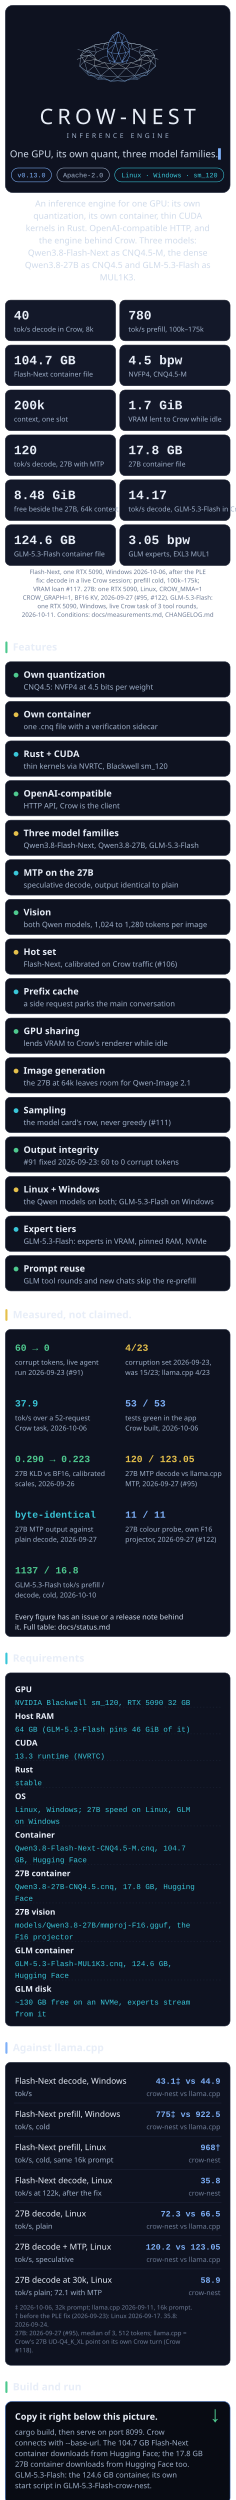
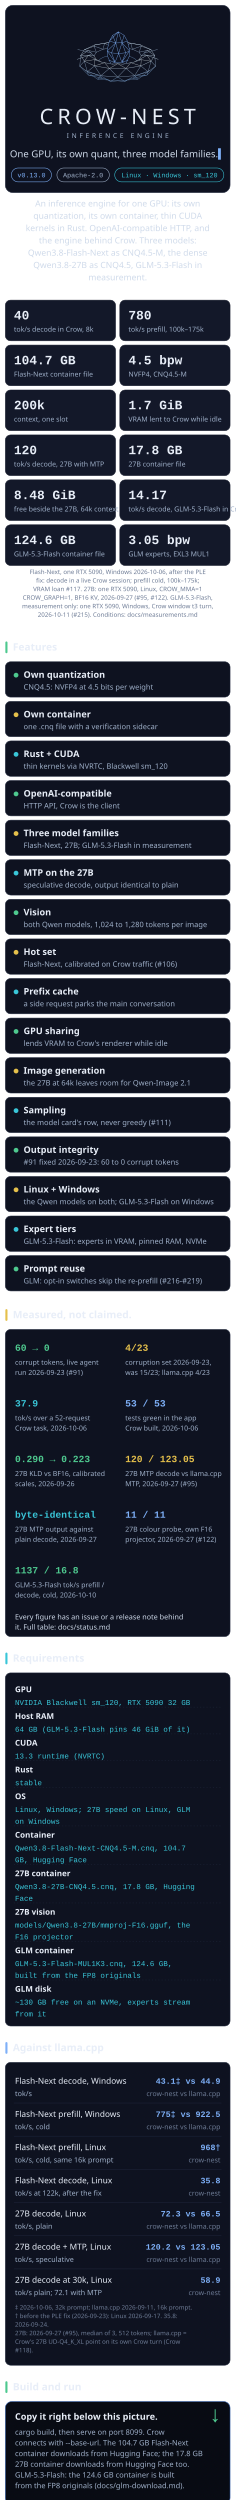
<svg xmlns="http://www.w3.org/2000/svg" viewBox="0 0 440 4673" width="440" height="4673" role="img" aria-label="crow-nest: one GPU, its own quant, three model families. Features, measurements, requirements.">
  <rect x="10" y="10" width="420" height="350" rx="14" fill="#0e1220" stroke="#1c2438" />
  <svg x="110" y="-4" width="220" height="220" viewBox="0 0 1024 1024">
    <defs>
      <clipPath id="noegg">
        <path clip-rule="evenodd" d="M0 0H1024V1024H0ZM518.0 295.0 568.2 326.0 595.7 375.6 612.5 437.6 612.7 505.8 583.0 574.0 518.0 605.0 453.0 574.0 423.3 505.8 423.5 437.6 440.3 375.6 467.8 326.0Z" />
      </clipPath>
      <clipPath id="abovefront">
        <path d="M0 0H1024V479L774.0 479.0L767.4 500.0L716.8 537.8L625.7 564.0L512.0 573.3L398.3 564.0L307.2 537.8L256.6 500.0L250.0 479.0L0 479Z" />
      </clipPath>
    </defs>
    <g fill="none" stroke-width="3" stroke-linejoin="round" stroke-linecap="round">
      <path stroke="#6789b2" clip-path="url(#noegg)" d="M346 548 360 532 386 517 422 506 465 499 512 497 559 499 602 506 638 517 664 532 678 548" />
      <path stroke="#acbece" d="M718 505 767 500 698 537M698 537 717 538 640 563M640 563 626 564 558 577M558 577 512 573 466 577M466 577 398 564 384 563M384 563 307 538 326 537M326 537 257 500 306 505" />
      <path stroke="#90a7c2" clip-path="url(#noegg)" d="M306 505 257 458 326 473M326 473 307 420 384 447M384 447 398 394 466 433M466 433 512 385 558 433M558 433 626 394 640 447M640 447 717 420 698 473M698 473 767 458 718 505" />
      <path stroke="#b9c0c4" d="M767 500 802 551 717 538M717 538 713 592 626 564M626 564 584 614 512 573M512 573 440 614 398 564M398 564 311 592 307 538M307 538 222 551 257 500" />
      <path stroke="#acbece" clip-path="url(#noegg)" d="M257 500 190 501 257 458M257 458 222 451 307 420M307 420 311 410 398 394M398 394 440 388 512 385M512 385 584 388 626 394M626 394 713 410 717 420M717 420 802 451 767 458M767 458 834 501 767 500" />
      <path stroke="#90a7c2" d="M834 501 842 594 802 551M802 551 776 643 713 592M713 592 659 677 584 614M584 614 512 689 440 614M440 614 365 677 311 592M311 592 248 643 222 551M222 551 182 594 190 501" />
      <path stroke="#6789b2" d="M842 594 766 673 776 643M776 643 688 708 659 677M659 677 575 728 512 689M512 689 449 728 365 677M365 677 336 708 248 643M248 643 258 673 182 594M794 629 678 675 766 673M766 673 645 699 688 708M688 708 586 716 575 728M575 728 512 722 449 728M449 728 438 716 336 708M336 708 379 699 258 673M258 673 346 675 230 629" />
      <path stroke="#90a7c2" clip-path="url(#noegg)" d="M306 505 326 473 384 447 466 433 558 433 640 447 698 473 718 505" />
      <path stroke="#b9c0c4" clip-path="url(#abovefront)" d="M718 505 698 537 640 563 558 577 466 577 384 563 326 537 306 505" />
      <path stroke="#acbece" clip-path="url(#noegg)" d="M190 501 222 451 311 410 440 388 584 388 713 410 802 451 834 501" />
      <path stroke="#acbece" d="M834 501 802 551 713 592 584 614 440 614 311 592 222 551 190 501" />
      <path stroke="#90a7c2" d="M842 594 776 643 659 677 512 689 365 677 248 643 182 594" />
      <path stroke="#6789b2" d="M678 675 645 699 586 716 512 722 438 716 379 699 346 675" />
      <path stroke="#7eb0f8" clip-path="url(#abovefront)" d="M440 376 495 392 549 391 596 376M421 462 458 479 520 484 582 478 615 462M434 543 489 560 548 560 602 543M440 376 518 295 495 392M518 295 549 391M468 326 495 392M568 326 549 391M421 462 495 392 458 479M495 392 520 484 549 391 582 478M549 391 615 462M458 479 489 560 520 484 548 560 582 478M421 462 489 560M615 462 548 560M489 560 453 574M548 560 583 574M518 295 568 326 596 376 612 438 613 506 583 574 518 605 453 574 423 506 424 438 440 376 468 326 518 295" />
      <path stroke="#acbece" d="M742 492 865 535" />
      <path stroke="#90a7c2" clip-path="url(#noegg)" d="M741 480 859 449" />
      <path stroke="#acbece" d="M282 492 159 535" />
      <path stroke="#90a7c2" clip-path="url(#noegg)" d="M283 480 164 449" />
    </g>
  </svg>
  <text x="220.0" y="232" font-family="-apple-system,BlinkMacSystemFont,'Segoe UI','Noto Sans',Helvetica,Arial,sans-serif" font-size="40" font-weight="300" fill="#e8eef8" text-anchor="middle" letter-spacing="8">CROW-NEST</text>
  <text x="220.0" y="258" font-family="-apple-system,BlinkMacSystemFont,'Segoe UI','Noto Sans',Helvetica,Arial,sans-serif" font-size="12.5" font-weight="400" fill="#9fb0c9" text-anchor="middle" letter-spacing="5">INFERENCE ENGINE</text>
  <text x="220.0" y="294" text-anchor="middle" font-family="-apple-system,BlinkMacSystemFont,'Segoe UI','Noto Sans',Helvetica,Arial,sans-serif" font-size="18" fill="#cfdaea">One GPU, its own quant, three model families.<tspan fill="#7eb0f8">▍<animate attributeName="opacity" values="1;1;0;0" keyTimes="0;.5;.5;1" dur="1.1s" repeatCount="indefinite" />
    </tspan>
  </text>
  <rect x="21.2" y="314" width="75" height="26" rx="13" fill="none" stroke="#7eb0f8" />
  <text x="58.8" y="331.5" font-family="ui-monospace,SFMono-Regular,'SF Mono',Menlo,Consolas,'Liberation Mono',monospace" font-size="12.5" font-weight="400" fill="#7eb0f8" text-anchor="middle" letter-spacing="0">v0.13.0</text>
  <rect x="106.4" y="314" width="98" height="26" rx="13" fill="none" stroke="#9fb0c9" />
  <text x="155.4" y="331.5" font-family="ui-monospace,SFMono-Regular,'SF Mono',Menlo,Consolas,'Liberation Mono',monospace" font-size="12.5" font-weight="400" fill="#9fb0c9" text-anchor="middle" letter-spacing="0">Apache-2.0</text>
  <rect x="214.4" y="314" width="204" height="26" rx="13" fill="none" stroke="#39c6d8" />
  <text x="316.6" y="331.5" font-family="ui-monospace,SFMono-Regular,'SF Mono',Menlo,Consolas,'Liberation Mono',monospace" font-size="12.5" font-weight="400" fill="#39c6d8" text-anchor="middle" letter-spacing="0">Linux · Windows · sm_120</text>
  <text x="220.0" y="386" font-family="-apple-system,BlinkMacSystemFont,'Segoe UI','Noto Sans',Helvetica,Arial,sans-serif" font-size="16" font-weight="400" fill="#cfdaea" text-anchor="middle" letter-spacing="0">An inference engine for one GPU: its own</text>
  <text x="220.0" y="409" font-family="-apple-system,BlinkMacSystemFont,'Segoe UI','Noto Sans',Helvetica,Arial,sans-serif" font-size="16" font-weight="400" fill="#cfdaea" text-anchor="middle" letter-spacing="0">quantization, its own container, thin CUDA</text>
  <text x="220.0" y="432" font-family="-apple-system,BlinkMacSystemFont,'Segoe UI','Noto Sans',Helvetica,Arial,sans-serif" font-size="16" font-weight="400" fill="#cfdaea" text-anchor="middle" letter-spacing="0">kernels in Rust. OpenAI-compatible HTTP, and</text>
  <text x="220.0" y="455" font-family="-apple-system,BlinkMacSystemFont,'Segoe UI','Noto Sans',Helvetica,Arial,sans-serif" font-size="16" font-weight="400" fill="#cfdaea" text-anchor="middle" letter-spacing="0">the engine behind Crow. Three models:</text>
  <text x="220.0" y="478" font-family="-apple-system,BlinkMacSystemFont,'Segoe UI','Noto Sans',Helvetica,Arial,sans-serif" font-size="16" font-weight="400" fill="#cfdaea" text-anchor="middle" letter-spacing="0">Qwen3.8-Flash-Next as CNQ4.5-M, the dense</text>
-   <text x="220.0" y="501" font-family="-apple-system,BlinkMacSystemFont,'Segoe UI','Noto Sans',Helvetica,Arial,sans-serif" font-size="16" font-weight="400" fill="#cfdaea" text-anchor="middle" letter-spacing="0">Qwen3.8-27B as CNQ4.5 and GLM-5.3-Flash as</text>
-   <text x="220.0" y="524" font-family="-apple-system,BlinkMacSystemFont,'Segoe UI','Noto Sans',Helvetica,Arial,sans-serif" font-size="16" font-weight="400" fill="#cfdaea" text-anchor="middle" letter-spacing="0">MUL1K3.</text>
+   <text x="220.0" y="501" font-family="-apple-system,BlinkMacSystemFont,'Segoe UI','Noto Sans',Helvetica,Arial,sans-serif" font-size="16" font-weight="400" fill="#cfdaea" text-anchor="middle" letter-spacing="0">Qwen3.8-27B as CNQ4.5, GLM-5.3-Flash in</text>
+   <text x="220.0" y="524" font-family="-apple-system,BlinkMacSystemFont,'Segoe UI','Noto Sans',Helvetica,Arial,sans-serif" font-size="16" font-weight="400" fill="#cfdaea" text-anchor="middle" letter-spacing="0">measurement.</text>
  <rect x="10" y="561" width="206" height="76" rx="10" fill="#131829" stroke="#131829" />
  <text x="26" y="597" font-family="ui-monospace,SFMono-Regular,'SF Mono',Menlo,Consolas,'Liberation Mono',monospace" font-size="24" font-weight="600" fill="#e8eef8" text-anchor="start" letter-spacing="0">40</text>
  <text x="26" y="620" font-family="-apple-system,BlinkMacSystemFont,'Segoe UI','Noto Sans',Helvetica,Arial,sans-serif" font-size="13" font-weight="400" fill="#9fb0c9" text-anchor="start" letter-spacing="0">tok/s decode in Crow, 8k</text>
  <rect x="224" y="561" width="206" height="76" rx="10" fill="#131829" stroke="#131829" />
  <text x="240" y="597" font-family="ui-monospace,SFMono-Regular,'SF Mono',Menlo,Consolas,'Liberation Mono',monospace" font-size="24" font-weight="600" fill="#e8eef8" text-anchor="start" letter-spacing="0">780</text>
  <text x="240" y="620" font-family="-apple-system,BlinkMacSystemFont,'Segoe UI','Noto Sans',Helvetica,Arial,sans-serif" font-size="13" font-weight="400" fill="#9fb0c9" text-anchor="start" letter-spacing="0">tok/s prefill, 100k–175k</text>
  <rect x="10" y="645" width="206" height="76" rx="10" fill="#131829" stroke="#131829" />
  <text x="26" y="681" font-family="ui-monospace,SFMono-Regular,'SF Mono',Menlo,Consolas,'Liberation Mono',monospace" font-size="24" font-weight="600" fill="#e8eef8" text-anchor="start" letter-spacing="0">104.7 GB</text>
  <text x="26" y="704" font-family="-apple-system,BlinkMacSystemFont,'Segoe UI','Noto Sans',Helvetica,Arial,sans-serif" font-size="13" font-weight="400" fill="#9fb0c9" text-anchor="start" letter-spacing="0">Flash-Next container file</text>
  <rect x="224" y="645" width="206" height="76" rx="10" fill="#131829" stroke="#131829" />
  <text x="240" y="681" font-family="ui-monospace,SFMono-Regular,'SF Mono',Menlo,Consolas,'Liberation Mono',monospace" font-size="24" font-weight="600" fill="#e8eef8" text-anchor="start" letter-spacing="0">4.5 bpw</text>
  <text x="240" y="704" font-family="-apple-system,BlinkMacSystemFont,'Segoe UI','Noto Sans',Helvetica,Arial,sans-serif" font-size="13" font-weight="400" fill="#9fb0c9" text-anchor="start" letter-spacing="0">NVFP4, CNQ4.5-M</text>
  <rect x="10" y="729" width="206" height="76" rx="10" fill="#131829" stroke="#131829" />
  <text x="26" y="765" font-family="ui-monospace,SFMono-Regular,'SF Mono',Menlo,Consolas,'Liberation Mono',monospace" font-size="24" font-weight="600" fill="#e8eef8" text-anchor="start" letter-spacing="0">200k</text>
  <text x="26" y="788" font-family="-apple-system,BlinkMacSystemFont,'Segoe UI','Noto Sans',Helvetica,Arial,sans-serif" font-size="13" font-weight="400" fill="#9fb0c9" text-anchor="start" letter-spacing="0">context, one slot</text>
  <rect x="224" y="729" width="206" height="76" rx="10" fill="#131829" stroke="#131829" />
  <text x="240" y="765" font-family="ui-monospace,SFMono-Regular,'SF Mono',Menlo,Consolas,'Liberation Mono',monospace" font-size="24" font-weight="600" fill="#e8eef8" text-anchor="start" letter-spacing="0">1.7 GiB</text>
  <text x="240" y="788" font-family="-apple-system,BlinkMacSystemFont,'Segoe UI','Noto Sans',Helvetica,Arial,sans-serif" font-size="13" font-weight="400" fill="#9fb0c9" text-anchor="start" letter-spacing="0">VRAM lent to Crow while idle</text>
  <rect x="10" y="813" width="206" height="76" rx="10" fill="#131829" stroke="#131829" />
  <text x="26" y="849" font-family="ui-monospace,SFMono-Regular,'SF Mono',Menlo,Consolas,'Liberation Mono',monospace" font-size="24" font-weight="600" fill="#e8eef8" text-anchor="start" letter-spacing="0">120</text>
  <text x="26" y="872" font-family="-apple-system,BlinkMacSystemFont,'Segoe UI','Noto Sans',Helvetica,Arial,sans-serif" font-size="13" font-weight="400" fill="#9fb0c9" text-anchor="start" letter-spacing="0">tok/s decode, 27B with MTP</text>
  <rect x="224" y="813" width="206" height="76" rx="10" fill="#131829" stroke="#131829" />
  <text x="240" y="849" font-family="ui-monospace,SFMono-Regular,'SF Mono',Menlo,Consolas,'Liberation Mono',monospace" font-size="24" font-weight="600" fill="#e8eef8" text-anchor="start" letter-spacing="0">17.8 GB</text>
  <text x="240" y="872" font-family="-apple-system,BlinkMacSystemFont,'Segoe UI','Noto Sans',Helvetica,Arial,sans-serif" font-size="13" font-weight="400" fill="#9fb0c9" text-anchor="start" letter-spacing="0">27B container file</text>
  <rect x="10" y="897" width="206" height="76" rx="10" fill="#131829" stroke="#131829" />
  <text x="26" y="933" font-family="ui-monospace,SFMono-Regular,'SF Mono',Menlo,Consolas,'Liberation Mono',monospace" font-size="24" font-weight="600" fill="#e8eef8" text-anchor="start" letter-spacing="0">8.48 GiB</text>
  <text x="26" y="956" font-family="-apple-system,BlinkMacSystemFont,'Segoe UI','Noto Sans',Helvetica,Arial,sans-serif" font-size="13" font-weight="400" fill="#9fb0c9" text-anchor="start" letter-spacing="0">free beside the 27B, 64k context</text>
  <rect x="224" y="897" width="206" height="76" rx="10" fill="#131829" stroke="#131829" />
  <text x="240" y="933" font-family="ui-monospace,SFMono-Regular,'SF Mono',Menlo,Consolas,'Liberation Mono',monospace" font-size="24" font-weight="600" fill="#e8eef8" text-anchor="start" letter-spacing="0">14.17</text>
  <text x="240" y="956" font-family="-apple-system,BlinkMacSystemFont,'Segoe UI','Noto Sans',Helvetica,Arial,sans-serif" font-size="13" font-weight="400" fill="#9fb0c9" text-anchor="start" letter-spacing="0">tok/s decode, GLM-5.3-Flash in Crow</text>
  <rect x="10" y="981" width="206" height="76" rx="10" fill="#131829" stroke="#131829" />
  <text x="26" y="1017" font-family="ui-monospace,SFMono-Regular,'SF Mono',Menlo,Consolas,'Liberation Mono',monospace" font-size="24" font-weight="600" fill="#e8eef8" text-anchor="start" letter-spacing="0">124.6 GB</text>
  <text x="26" y="1040" font-family="-apple-system,BlinkMacSystemFont,'Segoe UI','Noto Sans',Helvetica,Arial,sans-serif" font-size="13" font-weight="400" fill="#9fb0c9" text-anchor="start" letter-spacing="0">GLM-5.3-Flash container file</text>
  <rect x="224" y="981" width="206" height="76" rx="10" fill="#131829" stroke="#131829" />
  <text x="240" y="1017" font-family="ui-monospace,SFMono-Regular,'SF Mono',Menlo,Consolas,'Liberation Mono',monospace" font-size="24" font-weight="600" fill="#e8eef8" text-anchor="start" letter-spacing="0">3.05 bpw</text>
  <text x="240" y="1040" font-family="-apple-system,BlinkMacSystemFont,'Segoe UI','Noto Sans',Helvetica,Arial,sans-serif" font-size="13" font-weight="400" fill="#9fb0c9" text-anchor="start" letter-spacing="0">GLM experts, EXL3 MUL1</text>
  <text x="220.0" y="1073" font-family="-apple-system,BlinkMacSystemFont,'Segoe UI','Noto Sans',Helvetica,Arial,sans-serif" font-size="11.5" font-weight="400" fill="#6d7b95" text-anchor="middle" letter-spacing="0">Flash-Next, one RTX 5090, Windows 2026-10-06, after the PLE</text>
  <text x="220.0" y="1089" font-family="-apple-system,BlinkMacSystemFont,'Segoe UI','Noto Sans',Helvetica,Arial,sans-serif" font-size="11.5" font-weight="400" fill="#6d7b95" text-anchor="middle" letter-spacing="0">fix: decode in a live Crow session; prefill cold, 100k–175k;</text>
  <text x="220.0" y="1105" font-family="-apple-system,BlinkMacSystemFont,'Segoe UI','Noto Sans',Helvetica,Arial,sans-serif" font-size="11.5" font-weight="400" fill="#6d7b95" text-anchor="middle" letter-spacing="0">VRAM loan #117. 27B: one RTX 5090, Linux, CROW_MMA=1</text>
-   <text x="220.0" y="1121" font-family="-apple-system,BlinkMacSystemFont,'Segoe UI','Noto Sans',Helvetica,Arial,sans-serif" font-size="11.5" font-weight="400" fill="#6d7b95" text-anchor="middle" letter-spacing="0">CROW_GRAPH=1, BF16 KV, 2026-09-27 (#95, #122). GLM-5.3-Flash:</text>
-   <text x="220.0" y="1137" font-family="-apple-system,BlinkMacSystemFont,'Segoe UI','Noto Sans',Helvetica,Arial,sans-serif" font-size="11.5" font-weight="400" fill="#6d7b95" text-anchor="middle" letter-spacing="0">one RTX 5090, Windows, live Crow task of 3 tool rounds,</text>
-   <text x="220.0" y="1153" font-family="-apple-system,BlinkMacSystemFont,'Segoe UI','Noto Sans',Helvetica,Arial,sans-serif" font-size="11.5" font-weight="400" fill="#6d7b95" text-anchor="middle" letter-spacing="0">2026-10-11. Conditions: docs/measurements.md, CHANGELOG.md</text>
+   <text x="220.0" y="1121" font-family="-apple-system,BlinkMacSystemFont,'Segoe UI','Noto Sans',Helvetica,Arial,sans-serif" font-size="11.5" font-weight="400" fill="#6d7b95" text-anchor="middle" letter-spacing="0">CROW_GRAPH=1, BF16 KV, 2026-09-27 (#95, #122). GLM-5.3-Flash,</text>
+   <text x="220.0" y="1137" font-family="-apple-system,BlinkMacSystemFont,'Segoe UI','Noto Sans',Helvetica,Arial,sans-serif" font-size="11.5" font-weight="400" fill="#6d7b95" text-anchor="middle" letter-spacing="0">measurement only: one RTX 5090, Windows, Crow window t3 turn,</text>
+   <text x="220.0" y="1153" font-family="-apple-system,BlinkMacSystemFont,'Segoe UI','Noto Sans',Helvetica,Arial,sans-serif" font-size="11.5" font-weight="400" fill="#6d7b95" text-anchor="middle" letter-spacing="0">2026-10-11 (#215). Conditions: docs/measurements.md</text>
  <rect x="10" y="1199" width="4" height="22" rx="2" fill="#4ec98f" />
  <text x="24" y="1216" font-family="-apple-system,BlinkMacSystemFont,'Segoe UI','Noto Sans',Helvetica,Arial,sans-serif" font-size="19" font-weight="600" fill="#e8eef8" text-anchor="start" letter-spacing="0">Features</text>
  <rect x="10" y="1237" width="420" height="66" rx="10" fill="#0e1220" stroke="#1c2438" />
  <circle cx="30" cy="1262" r="4.5" fill="#4ec98f" />
  <text x="44" y="1267" font-family="-apple-system,BlinkMacSystemFont,'Segoe UI','Noto Sans',Helvetica,Arial,sans-serif" font-size="17" font-weight="600" fill="#e8eef8" text-anchor="start" letter-spacing="0">Own quantization</text>
  <text x="44" y="1289" font-family="-apple-system,BlinkMacSystemFont,'Segoe UI','Noto Sans',Helvetica,Arial,sans-serif" font-size="14" font-weight="400" fill="#9fb0c9" text-anchor="start" letter-spacing="0">CNQ4.5: NVFP4 at 4.5 bits per weight</text>
  <rect x="10" y="1311" width="420" height="66" rx="10" fill="#0e1220" stroke="#1c2438" />
  <circle cx="30" cy="1336" r="4.5" fill="#e5c04b" />
  <text x="44" y="1341" font-family="-apple-system,BlinkMacSystemFont,'Segoe UI','Noto Sans',Helvetica,Arial,sans-serif" font-size="17" font-weight="600" fill="#e8eef8" text-anchor="start" letter-spacing="0">Own container</text>
  <text x="44" y="1363" font-family="-apple-system,BlinkMacSystemFont,'Segoe UI','Noto Sans',Helvetica,Arial,sans-serif" font-size="14" font-weight="400" fill="#9fb0c9" text-anchor="start" letter-spacing="0">one .cnq file with a verification sidecar</text>
  <rect x="10" y="1385" width="420" height="66" rx="10" fill="#0e1220" stroke="#1c2438" />
  <circle cx="30" cy="1410" r="4.5" fill="#39c6d8" />
  <text x="44" y="1415" font-family="-apple-system,BlinkMacSystemFont,'Segoe UI','Noto Sans',Helvetica,Arial,sans-serif" font-size="17" font-weight="600" fill="#e8eef8" text-anchor="start" letter-spacing="0">Rust + CUDA</text>
  <text x="44" y="1437" font-family="-apple-system,BlinkMacSystemFont,'Segoe UI','Noto Sans',Helvetica,Arial,sans-serif" font-size="14" font-weight="400" fill="#9fb0c9" text-anchor="start" letter-spacing="0">thin kernels via NVRTC, Blackwell sm_120</text>
  <rect x="10" y="1459" width="420" height="66" rx="10" fill="#0e1220" stroke="#1c2438" />
  <circle cx="30" cy="1484" r="4.5" fill="#4ec98f" />
  <text x="44" y="1489" font-family="-apple-system,BlinkMacSystemFont,'Segoe UI','Noto Sans',Helvetica,Arial,sans-serif" font-size="17" font-weight="600" fill="#e8eef8" text-anchor="start" letter-spacing="0">OpenAI-compatible</text>
  <text x="44" y="1511" font-family="-apple-system,BlinkMacSystemFont,'Segoe UI','Noto Sans',Helvetica,Arial,sans-serif" font-size="14" font-weight="400" fill="#9fb0c9" text-anchor="start" letter-spacing="0">HTTP API, Crow is the client</text>
  <rect x="10" y="1533" width="420" height="66" rx="10" fill="#0e1220" stroke="#1c2438" />
  <circle cx="30" cy="1558" r="4.5" fill="#e5c04b" />
  <text x="44" y="1563" font-family="-apple-system,BlinkMacSystemFont,'Segoe UI','Noto Sans',Helvetica,Arial,sans-serif" font-size="17" font-weight="600" fill="#e8eef8" text-anchor="start" letter-spacing="0">Three model families</text>
-   <text x="44" y="1585" font-family="-apple-system,BlinkMacSystemFont,'Segoe UI','Noto Sans',Helvetica,Arial,sans-serif" font-size="14" font-weight="400" fill="#9fb0c9" text-anchor="start" letter-spacing="0">Qwen3.8-Flash-Next, Qwen3.8-27B, GLM-5.3-Flash</text>
+   <text x="44" y="1585" font-family="-apple-system,BlinkMacSystemFont,'Segoe UI','Noto Sans',Helvetica,Arial,sans-serif" font-size="14" font-weight="400" fill="#9fb0c9" text-anchor="start" letter-spacing="0">Flash-Next, 27B; GLM-5.3-Flash in measurement</text>
  <rect x="10" y="1607" width="420" height="66" rx="10" fill="#0e1220" stroke="#1c2438" />
  <circle cx="30" cy="1632" r="4.5" fill="#39c6d8" />
  <text x="44" y="1637" font-family="-apple-system,BlinkMacSystemFont,'Segoe UI','Noto Sans',Helvetica,Arial,sans-serif" font-size="17" font-weight="600" fill="#e8eef8" text-anchor="start" letter-spacing="0">MTP on the 27B</text>
  <text x="44" y="1659" font-family="-apple-system,BlinkMacSystemFont,'Segoe UI','Noto Sans',Helvetica,Arial,sans-serif" font-size="14" font-weight="400" fill="#9fb0c9" text-anchor="start" letter-spacing="0">speculative decode, output identical to plain</text>
  <rect x="10" y="1681" width="420" height="66" rx="10" fill="#0e1220" stroke="#1c2438" />
  <circle cx="30" cy="1706" r="4.5" fill="#4ec98f" />
  <text x="44" y="1711" font-family="-apple-system,BlinkMacSystemFont,'Segoe UI','Noto Sans',Helvetica,Arial,sans-serif" font-size="17" font-weight="600" fill="#e8eef8" text-anchor="start" letter-spacing="0">Vision</text>
  <text x="44" y="1733" font-family="-apple-system,BlinkMacSystemFont,'Segoe UI','Noto Sans',Helvetica,Arial,sans-serif" font-size="14" font-weight="400" fill="#9fb0c9" text-anchor="start" letter-spacing="0">both Qwen models, 1,024 to 1,280 tokens per image</text>
  <rect x="10" y="1755" width="420" height="66" rx="10" fill="#0e1220" stroke="#1c2438" />
  <circle cx="30" cy="1780" r="4.5" fill="#e5c04b" />
  <text x="44" y="1785" font-family="-apple-system,BlinkMacSystemFont,'Segoe UI','Noto Sans',Helvetica,Arial,sans-serif" font-size="17" font-weight="600" fill="#e8eef8" text-anchor="start" letter-spacing="0">Hot set</text>
  <text x="44" y="1807" font-family="-apple-system,BlinkMacSystemFont,'Segoe UI','Noto Sans',Helvetica,Arial,sans-serif" font-size="14" font-weight="400" fill="#9fb0c9" text-anchor="start" letter-spacing="0">Flash-Next, calibrated on Crow traffic (#106)</text>
  <rect x="10" y="1829" width="420" height="66" rx="10" fill="#0e1220" stroke="#1c2438" />
  <circle cx="30" cy="1854" r="4.5" fill="#39c6d8" />
  <text x="44" y="1859" font-family="-apple-system,BlinkMacSystemFont,'Segoe UI','Noto Sans',Helvetica,Arial,sans-serif" font-size="17" font-weight="600" fill="#e8eef8" text-anchor="start" letter-spacing="0">Prefix cache</text>
  <text x="44" y="1881" font-family="-apple-system,BlinkMacSystemFont,'Segoe UI','Noto Sans',Helvetica,Arial,sans-serif" font-size="14" font-weight="400" fill="#9fb0c9" text-anchor="start" letter-spacing="0">a side request parks the main conversation</text>
  <rect x="10" y="1903" width="420" height="66" rx="10" fill="#0e1220" stroke="#1c2438" />
  <circle cx="30" cy="1928" r="4.5" fill="#4ec98f" />
  <text x="44" y="1933" font-family="-apple-system,BlinkMacSystemFont,'Segoe UI','Noto Sans',Helvetica,Arial,sans-serif" font-size="17" font-weight="600" fill="#e8eef8" text-anchor="start" letter-spacing="0">GPU sharing</text>
  <text x="44" y="1955" font-family="-apple-system,BlinkMacSystemFont,'Segoe UI','Noto Sans',Helvetica,Arial,sans-serif" font-size="14" font-weight="400" fill="#9fb0c9" text-anchor="start" letter-spacing="0">lends VRAM to Crow's renderer while idle</text>
  <rect x="10" y="1977" width="420" height="66" rx="10" fill="#0e1220" stroke="#1c2438" />
  <circle cx="30" cy="2002" r="4.5" fill="#e5c04b" />
  <text x="44" y="2007" font-family="-apple-system,BlinkMacSystemFont,'Segoe UI','Noto Sans',Helvetica,Arial,sans-serif" font-size="17" font-weight="600" fill="#e8eef8" text-anchor="start" letter-spacing="0">Image generation</text>
  <text x="44" y="2029" font-family="-apple-system,BlinkMacSystemFont,'Segoe UI','Noto Sans',Helvetica,Arial,sans-serif" font-size="14" font-weight="400" fill="#9fb0c9" text-anchor="start" letter-spacing="0">the 27B at 64k leaves room for Qwen-Image 2.1</text>
  <rect x="10" y="2051" width="420" height="66" rx="10" fill="#0e1220" stroke="#1c2438" />
  <circle cx="30" cy="2076" r="4.5" fill="#39c6d8" />
  <text x="44" y="2081" font-family="-apple-system,BlinkMacSystemFont,'Segoe UI','Noto Sans',Helvetica,Arial,sans-serif" font-size="17" font-weight="600" fill="#e8eef8" text-anchor="start" letter-spacing="0">Sampling</text>
  <text x="44" y="2103" font-family="-apple-system,BlinkMacSystemFont,'Segoe UI','Noto Sans',Helvetica,Arial,sans-serif" font-size="14" font-weight="400" fill="#9fb0c9" text-anchor="start" letter-spacing="0">the model card's row, never greedy (#111)</text>
  <rect x="10" y="2125" width="420" height="66" rx="10" fill="#0e1220" stroke="#1c2438" />
  <circle cx="30" cy="2150" r="4.5" fill="#4ec98f" />
  <text x="44" y="2155" font-family="-apple-system,BlinkMacSystemFont,'Segoe UI','Noto Sans',Helvetica,Arial,sans-serif" font-size="17" font-weight="600" fill="#e8eef8" text-anchor="start" letter-spacing="0">Output integrity</text>
  <text x="44" y="2177" font-family="-apple-system,BlinkMacSystemFont,'Segoe UI','Noto Sans',Helvetica,Arial,sans-serif" font-size="14" font-weight="400" fill="#9fb0c9" text-anchor="start" letter-spacing="0">#91 fixed 2026-09-23: 60 to 0 corrupt tokens</text>
  <rect x="10" y="2199" width="420" height="66" rx="10" fill="#0e1220" stroke="#1c2438" />
  <circle cx="30" cy="2224" r="4.5" fill="#e5c04b" />
  <text x="44" y="2229" font-family="-apple-system,BlinkMacSystemFont,'Segoe UI','Noto Sans',Helvetica,Arial,sans-serif" font-size="17" font-weight="600" fill="#e8eef8" text-anchor="start" letter-spacing="0">Linux + Windows</text>
  <text x="44" y="2251" font-family="-apple-system,BlinkMacSystemFont,'Segoe UI','Noto Sans',Helvetica,Arial,sans-serif" font-size="14" font-weight="400" fill="#9fb0c9" text-anchor="start" letter-spacing="0">the Qwen models on both; GLM-5.3-Flash on Windows</text>
  <rect x="10" y="2273" width="420" height="66" rx="10" fill="#0e1220" stroke="#1c2438" />
  <circle cx="30" cy="2298" r="4.5" fill="#39c6d8" />
  <text x="44" y="2303" font-family="-apple-system,BlinkMacSystemFont,'Segoe UI','Noto Sans',Helvetica,Arial,sans-serif" font-size="17" font-weight="600" fill="#e8eef8" text-anchor="start" letter-spacing="0">Expert tiers</text>
  <text x="44" y="2325" font-family="-apple-system,BlinkMacSystemFont,'Segoe UI','Noto Sans',Helvetica,Arial,sans-serif" font-size="14" font-weight="400" fill="#9fb0c9" text-anchor="start" letter-spacing="0">GLM-5.3-Flash: experts in VRAM, pinned RAM, NVMe</text>
  <rect x="10" y="2347" width="420" height="66" rx="10" fill="#0e1220" stroke="#1c2438" />
  <circle cx="30" cy="2372" r="4.5" fill="#4ec98f" />
  <text x="44" y="2377" font-family="-apple-system,BlinkMacSystemFont,'Segoe UI','Noto Sans',Helvetica,Arial,sans-serif" font-size="17" font-weight="600" fill="#e8eef8" text-anchor="start" letter-spacing="0">Prompt reuse</text>
-   <text x="44" y="2399" font-family="-apple-system,BlinkMacSystemFont,'Segoe UI','Noto Sans',Helvetica,Arial,sans-serif" font-size="14" font-weight="400" fill="#9fb0c9" text-anchor="start" letter-spacing="0">GLM tool rounds and new chats skip the re-prefill</text>
+   <text x="44" y="2399" font-family="-apple-system,BlinkMacSystemFont,'Segoe UI','Noto Sans',Helvetica,Arial,sans-serif" font-size="14" font-weight="400" fill="#9fb0c9" text-anchor="start" letter-spacing="0">GLM: opt-in switches skip the re-prefill (#216-#219)</text>
  <rect x="10" y="2447" width="4" height="22" rx="2" fill="#e5c04b" />
  <text x="24" y="2464" font-family="-apple-system,BlinkMacSystemFont,'Segoe UI','Noto Sans',Helvetica,Arial,sans-serif" font-size="19" font-weight="600" fill="#e8eef8" text-anchor="start" letter-spacing="0">Measured, not claimed.</text>
  <rect x="10" y="2485" width="420" height="574" rx="10" fill="#0e1220" stroke="#1c2438" />
  <text x="28" y="2525" font-family="ui-monospace,SFMono-Regular,'SF Mono',Menlo,Consolas,'Liberation Mono',monospace" font-size="18" font-weight="600" fill="#4ec98f" text-anchor="start" letter-spacing="0">60 → 0</text>
  <text x="28" y="2551" font-family="-apple-system,BlinkMacSystemFont,'Segoe UI','Noto Sans',Helvetica,Arial,sans-serif" font-size="13" font-weight="400" fill="#9fb0c9" text-anchor="start" letter-spacing="0">corrupt tokens, live agent</text>
  <text x="28" y="2570" font-family="-apple-system,BlinkMacSystemFont,'Segoe UI','Noto Sans',Helvetica,Arial,sans-serif" font-size="13" font-weight="400" fill="#9fb0c9" text-anchor="start" letter-spacing="0">run 2026-09-23 (#91)</text>
  <text x="234" y="2525" font-family="ui-monospace,SFMono-Regular,'SF Mono',Menlo,Consolas,'Liberation Mono',monospace" font-size="18" font-weight="600" fill="#e5c04b" text-anchor="start" letter-spacing="0">4/23</text>
  <text x="234" y="2551" font-family="-apple-system,BlinkMacSystemFont,'Segoe UI','Noto Sans',Helvetica,Arial,sans-serif" font-size="13" font-weight="400" fill="#9fb0c9" text-anchor="start" letter-spacing="0">corruption set 2026-09-23,</text>
  <text x="234" y="2570" font-family="-apple-system,BlinkMacSystemFont,'Segoe UI','Noto Sans',Helvetica,Arial,sans-serif" font-size="13" font-weight="400" fill="#9fb0c9" text-anchor="start" letter-spacing="0">was 15/23; llama.cpp 4/23</text>
  <text x="28" y="2629" font-family="ui-monospace,SFMono-Regular,'SF Mono',Menlo,Consolas,'Liberation Mono',monospace" font-size="18" font-weight="600" fill="#39c6d8" text-anchor="start" letter-spacing="0">37.9</text>
  <text x="28" y="2655" font-family="-apple-system,BlinkMacSystemFont,'Segoe UI','Noto Sans',Helvetica,Arial,sans-serif" font-size="13" font-weight="400" fill="#9fb0c9" text-anchor="start" letter-spacing="0">tok/s over a 52-request</text>
  <text x="28" y="2674" font-family="-apple-system,BlinkMacSystemFont,'Segoe UI','Noto Sans',Helvetica,Arial,sans-serif" font-size="13" font-weight="400" fill="#9fb0c9" text-anchor="start" letter-spacing="0">Crow task, 2026-10-06</text>
  <text x="234" y="2629" font-family="ui-monospace,SFMono-Regular,'SF Mono',Menlo,Consolas,'Liberation Mono',monospace" font-size="18" font-weight="600" fill="#7eb0f8" text-anchor="start" letter-spacing="0">53 / 53</text>
  <text x="234" y="2655" font-family="-apple-system,BlinkMacSystemFont,'Segoe UI','Noto Sans',Helvetica,Arial,sans-serif" font-size="13" font-weight="400" fill="#9fb0c9" text-anchor="start" letter-spacing="0">tests green in the app</text>
  <text x="234" y="2674" font-family="-apple-system,BlinkMacSystemFont,'Segoe UI','Noto Sans',Helvetica,Arial,sans-serif" font-size="13" font-weight="400" fill="#9fb0c9" text-anchor="start" letter-spacing="0">Crow built, 2026-10-06</text>
  <text x="28" y="2733" font-family="ui-monospace,SFMono-Regular,'SF Mono',Menlo,Consolas,'Liberation Mono',monospace" font-size="18" font-weight="600" fill="#4ec98f" text-anchor="start" letter-spacing="0">0.290 → 0.223</text>
  <text x="28" y="2759" font-family="-apple-system,BlinkMacSystemFont,'Segoe UI','Noto Sans',Helvetica,Arial,sans-serif" font-size="13" font-weight="400" fill="#9fb0c9" text-anchor="start" letter-spacing="0">27B KLD vs BF16, calibrated</text>
  <text x="28" y="2778" font-family="-apple-system,BlinkMacSystemFont,'Segoe UI','Noto Sans',Helvetica,Arial,sans-serif" font-size="13" font-weight="400" fill="#9fb0c9" text-anchor="start" letter-spacing="0">scales, 2026-09-26</text>
  <text x="234" y="2733" font-family="ui-monospace,SFMono-Regular,'SF Mono',Menlo,Consolas,'Liberation Mono',monospace" font-size="18" font-weight="600" fill="#e5c04b" text-anchor="start" letter-spacing="0">120 / 123.05</text>
  <text x="234" y="2759" font-family="-apple-system,BlinkMacSystemFont,'Segoe UI','Noto Sans',Helvetica,Arial,sans-serif" font-size="13" font-weight="400" fill="#9fb0c9" text-anchor="start" letter-spacing="0">27B MTP decode vs llama.cpp</text>
  <text x="234" y="2778" font-family="-apple-system,BlinkMacSystemFont,'Segoe UI','Noto Sans',Helvetica,Arial,sans-serif" font-size="13" font-weight="400" fill="#9fb0c9" text-anchor="start" letter-spacing="0">MTP, 2026-09-27 (#95)</text>
  <text x="28" y="2837" font-family="ui-monospace,SFMono-Regular,'SF Mono',Menlo,Consolas,'Liberation Mono',monospace" font-size="18" font-weight="600" fill="#39c6d8" text-anchor="start" letter-spacing="0">byte-identical</text>
  <text x="28" y="2863" font-family="-apple-system,BlinkMacSystemFont,'Segoe UI','Noto Sans',Helvetica,Arial,sans-serif" font-size="13" font-weight="400" fill="#9fb0c9" text-anchor="start" letter-spacing="0">27B MTP output against</text>
  <text x="28" y="2882" font-family="-apple-system,BlinkMacSystemFont,'Segoe UI','Noto Sans',Helvetica,Arial,sans-serif" font-size="13" font-weight="400" fill="#9fb0c9" text-anchor="start" letter-spacing="0">plain decode, 2026-09-27</text>
  <text x="234" y="2837" font-family="ui-monospace,SFMono-Regular,'SF Mono',Menlo,Consolas,'Liberation Mono',monospace" font-size="18" font-weight="600" fill="#7eb0f8" text-anchor="start" letter-spacing="0">11 / 11</text>
  <text x="234" y="2863" font-family="-apple-system,BlinkMacSystemFont,'Segoe UI','Noto Sans',Helvetica,Arial,sans-serif" font-size="13" font-weight="400" fill="#9fb0c9" text-anchor="start" letter-spacing="0">27B colour probe, own F16</text>
  <text x="234" y="2882" font-family="-apple-system,BlinkMacSystemFont,'Segoe UI','Noto Sans',Helvetica,Arial,sans-serif" font-size="13" font-weight="400" fill="#9fb0c9" text-anchor="start" letter-spacing="0">projector, 2026-09-27 (#122)</text>
  <text x="28" y="2941" font-family="ui-monospace,SFMono-Regular,'SF Mono',Menlo,Consolas,'Liberation Mono',monospace" font-size="18" font-weight="600" fill="#4ec98f" text-anchor="start" letter-spacing="0">1137 / 16.8</text>
  <text x="28" y="2967" font-family="-apple-system,BlinkMacSystemFont,'Segoe UI','Noto Sans',Helvetica,Arial,sans-serif" font-size="13" font-weight="400" fill="#9fb0c9" text-anchor="start" letter-spacing="0">GLM-5.3-Flash tok/s prefill /</text>
  <text x="28" y="2986" font-family="-apple-system,BlinkMacSystemFont,'Segoe UI','Noto Sans',Helvetica,Arial,sans-serif" font-size="13" font-weight="400" fill="#9fb0c9" text-anchor="start" letter-spacing="0">decode, cold, 2026-10-10</text>
  <text x="28" y="3027" font-family="-apple-system,BlinkMacSystemFont,'Segoe UI','Noto Sans',Helvetica,Arial,sans-serif" font-size="13.5" font-weight="400" fill="#cfdaea" text-anchor="start" letter-spacing="0">Every figure has an issue or a release note behind</text>
  <text x="28" y="3046" font-family="-apple-system,BlinkMacSystemFont,'Segoe UI','Noto Sans',Helvetica,Arial,sans-serif" font-size="13.5" font-weight="400" fill="#cfdaea" text-anchor="start" letter-spacing="0">it. Full table: docs/status.md</text>
  <rect x="10" y="3089" width="4" height="22" rx="2" fill="#39c6d8" />
  <text x="24" y="3106" font-family="-apple-system,BlinkMacSystemFont,'Segoe UI','Noto Sans',Helvetica,Arial,sans-serif" font-size="19" font-weight="600" fill="#e8eef8" text-anchor="start" letter-spacing="0">Requirements</text>
  <rect x="10" y="3127" width="420" height="660" rx="10" fill="#0e1220" stroke="#1c2438" />
  <text x="28" y="3163" font-family="-apple-system,BlinkMacSystemFont,'Segoe UI','Noto Sans',Helvetica,Arial,sans-serif" font-size="15" font-weight="600" fill="#e8eef8" text-anchor="start" letter-spacing="0">GPU</text>
  <text x="28" y="3187" font-family="ui-monospace,SFMono-Regular,'SF Mono',Menlo,Consolas,'Liberation Mono',monospace" font-size="14" font-weight="400" fill="#39c6d8" text-anchor="start" letter-spacing="0">NVIDIA Blackwell sm_120, RTX 5090 32 GB</text>
  <line x1="26" y1="3191" x2="414" y2="3191" stroke="#1c2438" stroke-dasharray="2 4" />
  <text x="28" y="3213" font-family="-apple-system,BlinkMacSystemFont,'Segoe UI','Noto Sans',Helvetica,Arial,sans-serif" font-size="15" font-weight="600" fill="#e8eef8" text-anchor="start" letter-spacing="0">Host RAM</text>
  <text x="28" y="3237" font-family="ui-monospace,SFMono-Regular,'SF Mono',Menlo,Consolas,'Liberation Mono',monospace" font-size="14" font-weight="400" fill="#39c6d8" text-anchor="start" letter-spacing="0">64 GB (GLM-5.3-Flash pins 46 GiB of it)</text>
  <line x1="26" y1="3241" x2="414" y2="3241" stroke="#1c2438" stroke-dasharray="2 4" />
  <text x="28" y="3263" font-family="-apple-system,BlinkMacSystemFont,'Segoe UI','Noto Sans',Helvetica,Arial,sans-serif" font-size="15" font-weight="600" fill="#e8eef8" text-anchor="start" letter-spacing="0">CUDA</text>
  <text x="28" y="3287" font-family="ui-monospace,SFMono-Regular,'SF Mono',Menlo,Consolas,'Liberation Mono',monospace" font-size="14" font-weight="400" fill="#39c6d8" text-anchor="start" letter-spacing="0">13.3 runtime (NVRTC)</text>
  <line x1="26" y1="3291" x2="414" y2="3291" stroke="#1c2438" stroke-dasharray="2 4" />
  <text x="28" y="3313" font-family="-apple-system,BlinkMacSystemFont,'Segoe UI','Noto Sans',Helvetica,Arial,sans-serif" font-size="15" font-weight="600" fill="#e8eef8" text-anchor="start" letter-spacing="0">Rust</text>
  <text x="28" y="3337" font-family="ui-monospace,SFMono-Regular,'SF Mono',Menlo,Consolas,'Liberation Mono',monospace" font-size="14" font-weight="400" fill="#39c6d8" text-anchor="start" letter-spacing="0">stable</text>
  <line x1="26" y1="3341" x2="414" y2="3341" stroke="#1c2438" stroke-dasharray="2 4" />
  <text x="28" y="3363" font-family="-apple-system,BlinkMacSystemFont,'Segoe UI','Noto Sans',Helvetica,Arial,sans-serif" font-size="15" font-weight="600" fill="#e8eef8" text-anchor="start" letter-spacing="0">OS</text>
  <text x="28" y="3387" font-family="ui-monospace,SFMono-Regular,'SF Mono',Menlo,Consolas,'Liberation Mono',monospace" font-size="14" font-weight="400" fill="#39c6d8" text-anchor="start" letter-spacing="0">Linux, Windows; 27B speed on Linux, GLM</text>
  <text x="28" y="3409" font-family="ui-monospace,SFMono-Regular,'SF Mono',Menlo,Consolas,'Liberation Mono',monospace" font-size="14" font-weight="400" fill="#39c6d8" text-anchor="start" letter-spacing="0">on Windows</text>
  <line x1="26" y1="3413" x2="414" y2="3413" stroke="#1c2438" stroke-dasharray="2 4" />
  <text x="28" y="3435" font-family="-apple-system,BlinkMacSystemFont,'Segoe UI','Noto Sans',Helvetica,Arial,sans-serif" font-size="15" font-weight="600" fill="#e8eef8" text-anchor="start" letter-spacing="0">Container</text>
  <text x="28" y="3459" font-family="ui-monospace,SFMono-Regular,'SF Mono',Menlo,Consolas,'Liberation Mono',monospace" font-size="14" font-weight="400" fill="#39c6d8" text-anchor="start" letter-spacing="0">Qwen3.8-Flash-Next-CNQ4.5-M.cnq, 104.7</text>
  <text x="28" y="3481" font-family="ui-monospace,SFMono-Regular,'SF Mono',Menlo,Consolas,'Liberation Mono',monospace" font-size="14" font-weight="400" fill="#39c6d8" text-anchor="start" letter-spacing="0">GB, Hugging Face</text>
  <line x1="26" y1="3485" x2="414" y2="3485" stroke="#1c2438" stroke-dasharray="2 4" />
  <text x="28" y="3507" font-family="-apple-system,BlinkMacSystemFont,'Segoe UI','Noto Sans',Helvetica,Arial,sans-serif" font-size="15" font-weight="600" fill="#e8eef8" text-anchor="start" letter-spacing="0">27B container</text>
  <text x="28" y="3531" font-family="ui-monospace,SFMono-Regular,'SF Mono',Menlo,Consolas,'Liberation Mono',monospace" font-size="14" font-weight="400" fill="#39c6d8" text-anchor="start" letter-spacing="0">Qwen3.8-27B-CNQ4.5.cnq, 17.8 GB, Hugging</text>
  <text x="28" y="3553" font-family="ui-monospace,SFMono-Regular,'SF Mono',Menlo,Consolas,'Liberation Mono',monospace" font-size="14" font-weight="400" fill="#39c6d8" text-anchor="start" letter-spacing="0">Face</text>
  <line x1="26" y1="3557" x2="414" y2="3557" stroke="#1c2438" stroke-dasharray="2 4" />
  <text x="28" y="3579" font-family="-apple-system,BlinkMacSystemFont,'Segoe UI','Noto Sans',Helvetica,Arial,sans-serif" font-size="15" font-weight="600" fill="#e8eef8" text-anchor="start" letter-spacing="0">27B vision</text>
  <text x="28" y="3603" font-family="ui-monospace,SFMono-Regular,'SF Mono',Menlo,Consolas,'Liberation Mono',monospace" font-size="14" font-weight="400" fill="#39c6d8" text-anchor="start" letter-spacing="0">models/Qwen3.8-27B/mmproj-F16.gguf, the</text>
  <text x="28" y="3625" font-family="ui-monospace,SFMono-Regular,'SF Mono',Menlo,Consolas,'Liberation Mono',monospace" font-size="14" font-weight="400" fill="#39c6d8" text-anchor="start" letter-spacing="0">F16 projector</text>
  <line x1="26" y1="3629" x2="414" y2="3629" stroke="#1c2438" stroke-dasharray="2 4" />
  <text x="28" y="3651" font-family="-apple-system,BlinkMacSystemFont,'Segoe UI','Noto Sans',Helvetica,Arial,sans-serif" font-size="15" font-weight="600" fill="#e8eef8" text-anchor="start" letter-spacing="0">GLM container</text>
  <text x="28" y="3675" font-family="ui-monospace,SFMono-Regular,'SF Mono',Menlo,Consolas,'Liberation Mono',monospace" font-size="14" font-weight="400" fill="#39c6d8" text-anchor="start" letter-spacing="0">GLM-5.3-Flash-MUL1K3.cnq, 124.6 GB,</text>
-   <text x="28" y="3697" font-family="ui-monospace,SFMono-Regular,'SF Mono',Menlo,Consolas,'Liberation Mono',monospace" font-size="14" font-weight="400" fill="#39c6d8" text-anchor="start" letter-spacing="0">Hugging Face</text>
+   <text x="28" y="3697" font-family="ui-monospace,SFMono-Regular,'SF Mono',Menlo,Consolas,'Liberation Mono',monospace" font-size="14" font-weight="400" fill="#39c6d8" text-anchor="start" letter-spacing="0">built from the FP8 originals</text>
  <line x1="26" y1="3701" x2="414" y2="3701" stroke="#1c2438" stroke-dasharray="2 4" />
  <text x="28" y="3723" font-family="-apple-system,BlinkMacSystemFont,'Segoe UI','Noto Sans',Helvetica,Arial,sans-serif" font-size="15" font-weight="600" fill="#e8eef8" text-anchor="start" letter-spacing="0">GLM disk</text>
  <text x="28" y="3747" font-family="ui-monospace,SFMono-Regular,'SF Mono',Menlo,Consolas,'Liberation Mono',monospace" font-size="14" font-weight="400" fill="#39c6d8" text-anchor="start" letter-spacing="0">~130 GB free on an NVMe, experts stream</text>
  <text x="28" y="3769" font-family="ui-monospace,SFMono-Regular,'SF Mono',Menlo,Consolas,'Liberation Mono',monospace" font-size="14" font-weight="400" fill="#39c6d8" text-anchor="start" letter-spacing="0">from it</text>
  <rect x="10" y="3817" width="4" height="22" rx="2" fill="#7eb0f8" />
  <text x="24" y="3834" font-family="-apple-system,BlinkMacSystemFont,'Segoe UI','Noto Sans',Helvetica,Arial,sans-serif" font-size="19" font-weight="600" fill="#e8eef8" text-anchor="start" letter-spacing="0">Against llama.cpp</text>
  <rect x="10" y="3855" width="420" height="566" rx="10" fill="#0e1220" stroke="#1c2438" />
  <text x="28" y="3895" font-family="-apple-system,BlinkMacSystemFont,'Segoe UI','Noto Sans',Helvetica,Arial,sans-serif" font-size="15.5" font-weight="400" fill="#e8eef8" text-anchor="start" letter-spacing="0">Flash-Next decode, Windows</text>
  <text x="412" y="3895" font-family="ui-monospace,SFMono-Regular,'SF Mono',Menlo,Consolas,'Liberation Mono',monospace" font-size="15.5" font-weight="600" fill="#7eb0f8" text-anchor="end" letter-spacing="0">43.1‡ vs 44.9</text>
  <text x="28" y="3918" font-family="-apple-system,BlinkMacSystemFont,'Segoe UI','Noto Sans',Helvetica,Arial,sans-serif" font-size="13.5" font-weight="400" fill="#9fb0c9" text-anchor="start" letter-spacing="0">tok/s</text>
  <text x="412" y="3918" font-family="-apple-system,BlinkMacSystemFont,'Segoe UI','Noto Sans',Helvetica,Arial,sans-serif" font-size="13" font-weight="400" fill="#6d7b95" text-anchor="end" letter-spacing="0">crow-nest vs llama.cpp</text>
  <line x1="26" y1="3931" x2="414" y2="3931" stroke="#1c2438" />
  <text x="28" y="3957" font-family="-apple-system,BlinkMacSystemFont,'Segoe UI','Noto Sans',Helvetica,Arial,sans-serif" font-size="15.5" font-weight="400" fill="#e8eef8" text-anchor="start" letter-spacing="0">Flash-Next prefill, Windows</text>
  <text x="412" y="3957" font-family="ui-monospace,SFMono-Regular,'SF Mono',Menlo,Consolas,'Liberation Mono',monospace" font-size="15.5" font-weight="600" fill="#7eb0f8" text-anchor="end" letter-spacing="0">775‡ vs 922.5</text>
  <text x="28" y="3980" font-family="-apple-system,BlinkMacSystemFont,'Segoe UI','Noto Sans',Helvetica,Arial,sans-serif" font-size="13.5" font-weight="400" fill="#9fb0c9" text-anchor="start" letter-spacing="0">tok/s, cold</text>
  <text x="412" y="3980" font-family="-apple-system,BlinkMacSystemFont,'Segoe UI','Noto Sans',Helvetica,Arial,sans-serif" font-size="13" font-weight="400" fill="#6d7b95" text-anchor="end" letter-spacing="0">crow-nest vs llama.cpp</text>
  <line x1="26" y1="3993" x2="414" y2="3993" stroke="#1c2438" />
  <text x="28" y="4019" font-family="-apple-system,BlinkMacSystemFont,'Segoe UI','Noto Sans',Helvetica,Arial,sans-serif" font-size="15.5" font-weight="400" fill="#e8eef8" text-anchor="start" letter-spacing="0">Flash-Next prefill, Linux</text>
  <text x="412" y="4019" font-family="ui-monospace,SFMono-Regular,'SF Mono',Menlo,Consolas,'Liberation Mono',monospace" font-size="15.5" font-weight="600" fill="#7eb0f8" text-anchor="end" letter-spacing="0">968†</text>
  <text x="28" y="4042" font-family="-apple-system,BlinkMacSystemFont,'Segoe UI','Noto Sans',Helvetica,Arial,sans-serif" font-size="13.5" font-weight="400" fill="#9fb0c9" text-anchor="start" letter-spacing="0">tok/s, cold, same 16k prompt</text>
  <text x="412" y="4042" font-family="-apple-system,BlinkMacSystemFont,'Segoe UI','Noto Sans',Helvetica,Arial,sans-serif" font-size="13" font-weight="400" fill="#6d7b95" text-anchor="end" letter-spacing="0">crow-nest</text>
  <line x1="26" y1="4055" x2="414" y2="4055" stroke="#1c2438" />
  <text x="28" y="4081" font-family="-apple-system,BlinkMacSystemFont,'Segoe UI','Noto Sans',Helvetica,Arial,sans-serif" font-size="15.5" font-weight="400" fill="#e8eef8" text-anchor="start" letter-spacing="0">Flash-Next decode, Linux</text>
  <text x="412" y="4081" font-family="ui-monospace,SFMono-Regular,'SF Mono',Menlo,Consolas,'Liberation Mono',monospace" font-size="15.5" font-weight="600" fill="#7eb0f8" text-anchor="end" letter-spacing="0">35.8</text>
  <text x="28" y="4104" font-family="-apple-system,BlinkMacSystemFont,'Segoe UI','Noto Sans',Helvetica,Arial,sans-serif" font-size="13.5" font-weight="400" fill="#9fb0c9" text-anchor="start" letter-spacing="0">tok/s at 122k, after the fix</text>
  <text x="412" y="4104" font-family="-apple-system,BlinkMacSystemFont,'Segoe UI','Noto Sans',Helvetica,Arial,sans-serif" font-size="13" font-weight="400" fill="#6d7b95" text-anchor="end" letter-spacing="0">crow-nest</text>
  <line x1="26" y1="4117" x2="414" y2="4117" stroke="#1c2438" />
  <text x="28" y="4143" font-family="-apple-system,BlinkMacSystemFont,'Segoe UI','Noto Sans',Helvetica,Arial,sans-serif" font-size="15.5" font-weight="400" fill="#e8eef8" text-anchor="start" letter-spacing="0">27B decode, Linux</text>
  <text x="412" y="4143" font-family="ui-monospace,SFMono-Regular,'SF Mono',Menlo,Consolas,'Liberation Mono',monospace" font-size="15.5" font-weight="600" fill="#7eb0f8" text-anchor="end" letter-spacing="0">72.3 vs 66.5</text>
  <text x="28" y="4166" font-family="-apple-system,BlinkMacSystemFont,'Segoe UI','Noto Sans',Helvetica,Arial,sans-serif" font-size="13.5" font-weight="400" fill="#9fb0c9" text-anchor="start" letter-spacing="0">tok/s, plain</text>
  <text x="412" y="4166" font-family="-apple-system,BlinkMacSystemFont,'Segoe UI','Noto Sans',Helvetica,Arial,sans-serif" font-size="13" font-weight="400" fill="#6d7b95" text-anchor="end" letter-spacing="0">crow-nest vs llama.cpp</text>
  <line x1="26" y1="4179" x2="414" y2="4179" stroke="#1c2438" />
  <text x="28" y="4205" font-family="-apple-system,BlinkMacSystemFont,'Segoe UI','Noto Sans',Helvetica,Arial,sans-serif" font-size="15.5" font-weight="400" fill="#e8eef8" text-anchor="start" letter-spacing="0">27B decode + MTP, Linux</text>
  <text x="412" y="4205" font-family="ui-monospace,SFMono-Regular,'SF Mono',Menlo,Consolas,'Liberation Mono',monospace" font-size="15.5" font-weight="600" fill="#7eb0f8" text-anchor="end" letter-spacing="0">120.2 vs 123.05</text>
  <text x="28" y="4228" font-family="-apple-system,BlinkMacSystemFont,'Segoe UI','Noto Sans',Helvetica,Arial,sans-serif" font-size="13.5" font-weight="400" fill="#9fb0c9" text-anchor="start" letter-spacing="0">tok/s, speculative</text>
  <text x="412" y="4228" font-family="-apple-system,BlinkMacSystemFont,'Segoe UI','Noto Sans',Helvetica,Arial,sans-serif" font-size="13" font-weight="400" fill="#6d7b95" text-anchor="end" letter-spacing="0">crow-nest vs llama.cpp</text>
  <line x1="26" y1="4241" x2="414" y2="4241" stroke="#1c2438" />
  <text x="28" y="4267" font-family="-apple-system,BlinkMacSystemFont,'Segoe UI','Noto Sans',Helvetica,Arial,sans-serif" font-size="15.5" font-weight="400" fill="#e8eef8" text-anchor="start" letter-spacing="0">27B decode at 30k, Linux</text>
  <text x="412" y="4267" font-family="ui-monospace,SFMono-Regular,'SF Mono',Menlo,Consolas,'Liberation Mono',monospace" font-size="15.5" font-weight="600" fill="#7eb0f8" text-anchor="end" letter-spacing="0">58.9</text>
  <text x="28" y="4290" font-family="-apple-system,BlinkMacSystemFont,'Segoe UI','Noto Sans',Helvetica,Arial,sans-serif" font-size="13.5" font-weight="400" fill="#9fb0c9" text-anchor="start" letter-spacing="0">tok/s plain; 72.1 with MTP</text>
  <text x="412" y="4290" font-family="-apple-system,BlinkMacSystemFont,'Segoe UI','Noto Sans',Helvetica,Arial,sans-serif" font-size="13" font-weight="400" fill="#6d7b95" text-anchor="end" letter-spacing="0">crow-nest</text>
  <text x="28" y="4317" font-family="-apple-system,BlinkMacSystemFont,'Segoe UI','Noto Sans',Helvetica,Arial,sans-serif" font-size="11.5" font-weight="400" fill="#6d7b95" text-anchor="start" letter-spacing="0">‡ 2026-10-06, 32k prompt; llama.cpp 2026-09-11, 16k prompt.</text>
  <text x="28" y="4333" font-family="-apple-system,BlinkMacSystemFont,'Segoe UI','Noto Sans',Helvetica,Arial,sans-serif" font-size="11.5" font-weight="400" fill="#6d7b95" text-anchor="start" letter-spacing="0">† before the PLE fix (2026-09-23): Linux 2026-09-17. 35.8:</text>
  <text x="28" y="4349" font-family="-apple-system,BlinkMacSystemFont,'Segoe UI','Noto Sans',Helvetica,Arial,sans-serif" font-size="11.5" font-weight="400" fill="#6d7b95" text-anchor="start" letter-spacing="0">2026-09-24.</text>
  <text x="28" y="4365" font-family="-apple-system,BlinkMacSystemFont,'Segoe UI','Noto Sans',Helvetica,Arial,sans-serif" font-size="11.5" font-weight="400" fill="#6d7b95" text-anchor="start" letter-spacing="0">27B: 2026-09-27 (#95), median of 3, 512 tokens; llama.cpp =</text>
  <text x="28" y="4381" font-family="-apple-system,BlinkMacSystemFont,'Segoe UI','Noto Sans',Helvetica,Arial,sans-serif" font-size="11.5" font-weight="400" fill="#6d7b95" text-anchor="start" letter-spacing="0">Crow's 27B UD-Q4_K_XL point on its own Crow turn (Crow</text>
  <text x="28" y="4397" font-family="-apple-system,BlinkMacSystemFont,'Segoe UI','Noto Sans',Helvetica,Arial,sans-serif" font-size="11.5" font-weight="400" fill="#6d7b95" text-anchor="start" letter-spacing="0">#118).</text>
  <rect x="10" y="4451" width="4" height="22" rx="2" fill="#4ec98f" />
  <text x="24" y="4468" font-family="-apple-system,BlinkMacSystemFont,'Segoe UI','Noto Sans',Helvetica,Arial,sans-serif" font-size="19" font-weight="600" fill="#e8eef8" text-anchor="start" letter-spacing="0">Build and run</text>
  <rect x="10" y="4489" width="420" height="192" rx="12" fill="#080b13" stroke="#2c5bac" />
  <text x="28" y="4523" font-family="-apple-system,BlinkMacSystemFont,'Segoe UI','Noto Sans',Helvetica,Arial,sans-serif" font-size="17" font-weight="600" fill="#e8eef8" text-anchor="start" letter-spacing="0">Copy it right below this picture.</text>
  <text x="28" y="4551" font-family="-apple-system,BlinkMacSystemFont,'Segoe UI','Noto Sans',Helvetica,Arial,sans-serif" font-size="14" font-weight="400" fill="#9fb0c9" text-anchor="start" letter-spacing="0">cargo build, then serve on port 8099. Crow</text>
  <text x="28" y="4571" font-family="-apple-system,BlinkMacSystemFont,'Segoe UI','Noto Sans',Helvetica,Arial,sans-serif" font-size="14" font-weight="400" fill="#9fb0c9" text-anchor="start" letter-spacing="0">connects with --base-url. The 104.7 GB Flash-Next</text>
  <text x="28" y="4591" font-family="-apple-system,BlinkMacSystemFont,'Segoe UI','Noto Sans',Helvetica,Arial,sans-serif" font-size="14" font-weight="400" fill="#9fb0c9" text-anchor="start" letter-spacing="0">container downloads from Hugging Face; the 17.8 GB</text>
  <text x="28" y="4611" font-family="-apple-system,BlinkMacSystemFont,'Segoe UI','Noto Sans',Helvetica,Arial,sans-serif" font-size="14" font-weight="400" fill="#9fb0c9" text-anchor="start" letter-spacing="0">27B container downloads from Hugging Face too.</text>
-   <text x="28" y="4631" font-family="-apple-system,BlinkMacSystemFont,'Segoe UI','Noto Sans',Helvetica,Arial,sans-serif" font-size="14" font-weight="400" fill="#9fb0c9" text-anchor="start" letter-spacing="0">GLM-5.3-Flash: the 124.6 GB container, its own</text>
-   <text x="28" y="4651" font-family="-apple-system,BlinkMacSystemFont,'Segoe UI','Noto Sans',Helvetica,Arial,sans-serif" font-size="14" font-weight="400" fill="#9fb0c9" text-anchor="start" letter-spacing="0">start script in GLM-5.3-Flash-crow-nest.</text>
+   <text x="28" y="4631" font-family="-apple-system,BlinkMacSystemFont,'Segoe UI','Noto Sans',Helvetica,Arial,sans-serif" font-size="14" font-weight="400" fill="#9fb0c9" text-anchor="start" letter-spacing="0">GLM-5.3-Flash: the 124.6 GB container is built</text>
+   <text x="28" y="4651" font-family="-apple-system,BlinkMacSystemFont,'Segoe UI','Noto Sans',Helvetica,Arial,sans-serif" font-size="14" font-weight="400" fill="#9fb0c9" text-anchor="start" letter-spacing="0">from the FP8 originals (docs/glm-download.md).</text>
  <text x="410" y="4525" font-family="-apple-system,BlinkMacSystemFont,'Segoe UI','Noto Sans',Helvetica,Arial,sans-serif" font-size="30" font-weight="400" fill="#4ec98f" text-anchor="end" letter-spacing="0">↓</text>
</svg>
